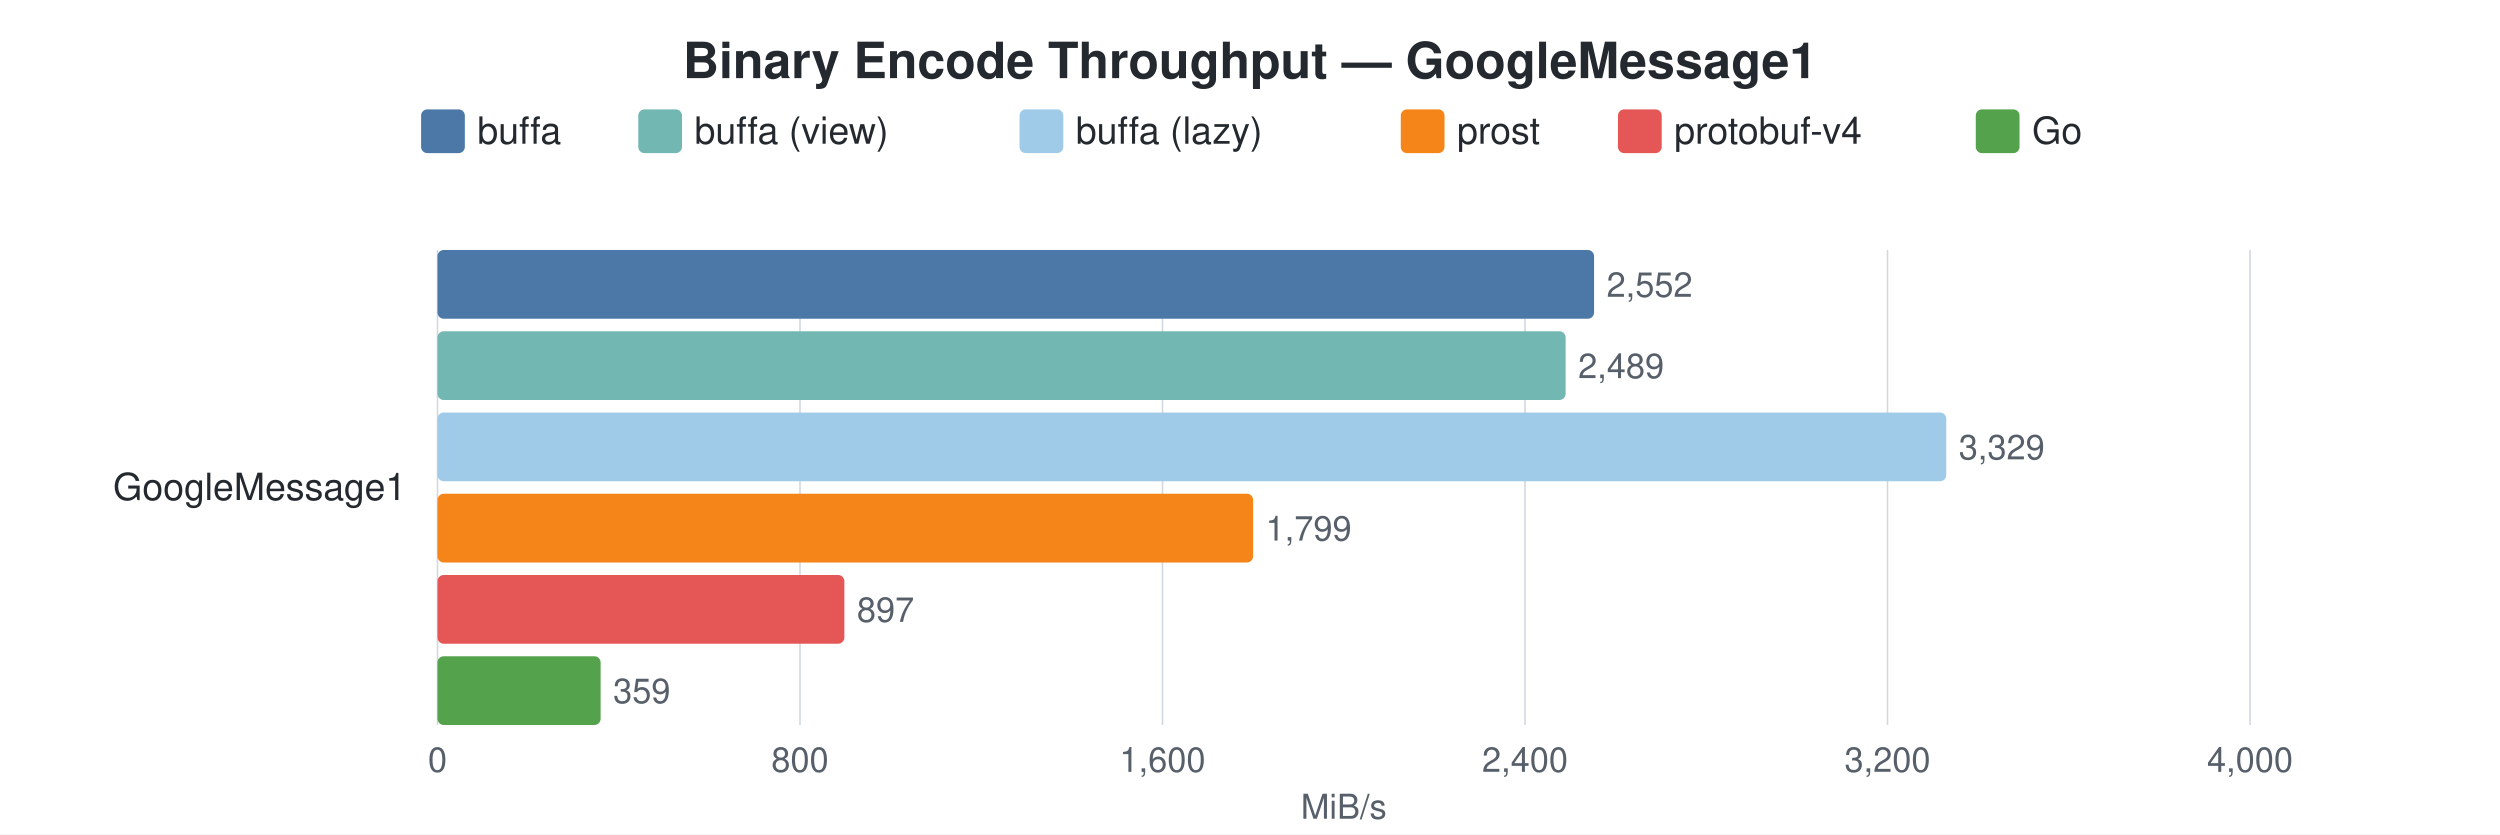
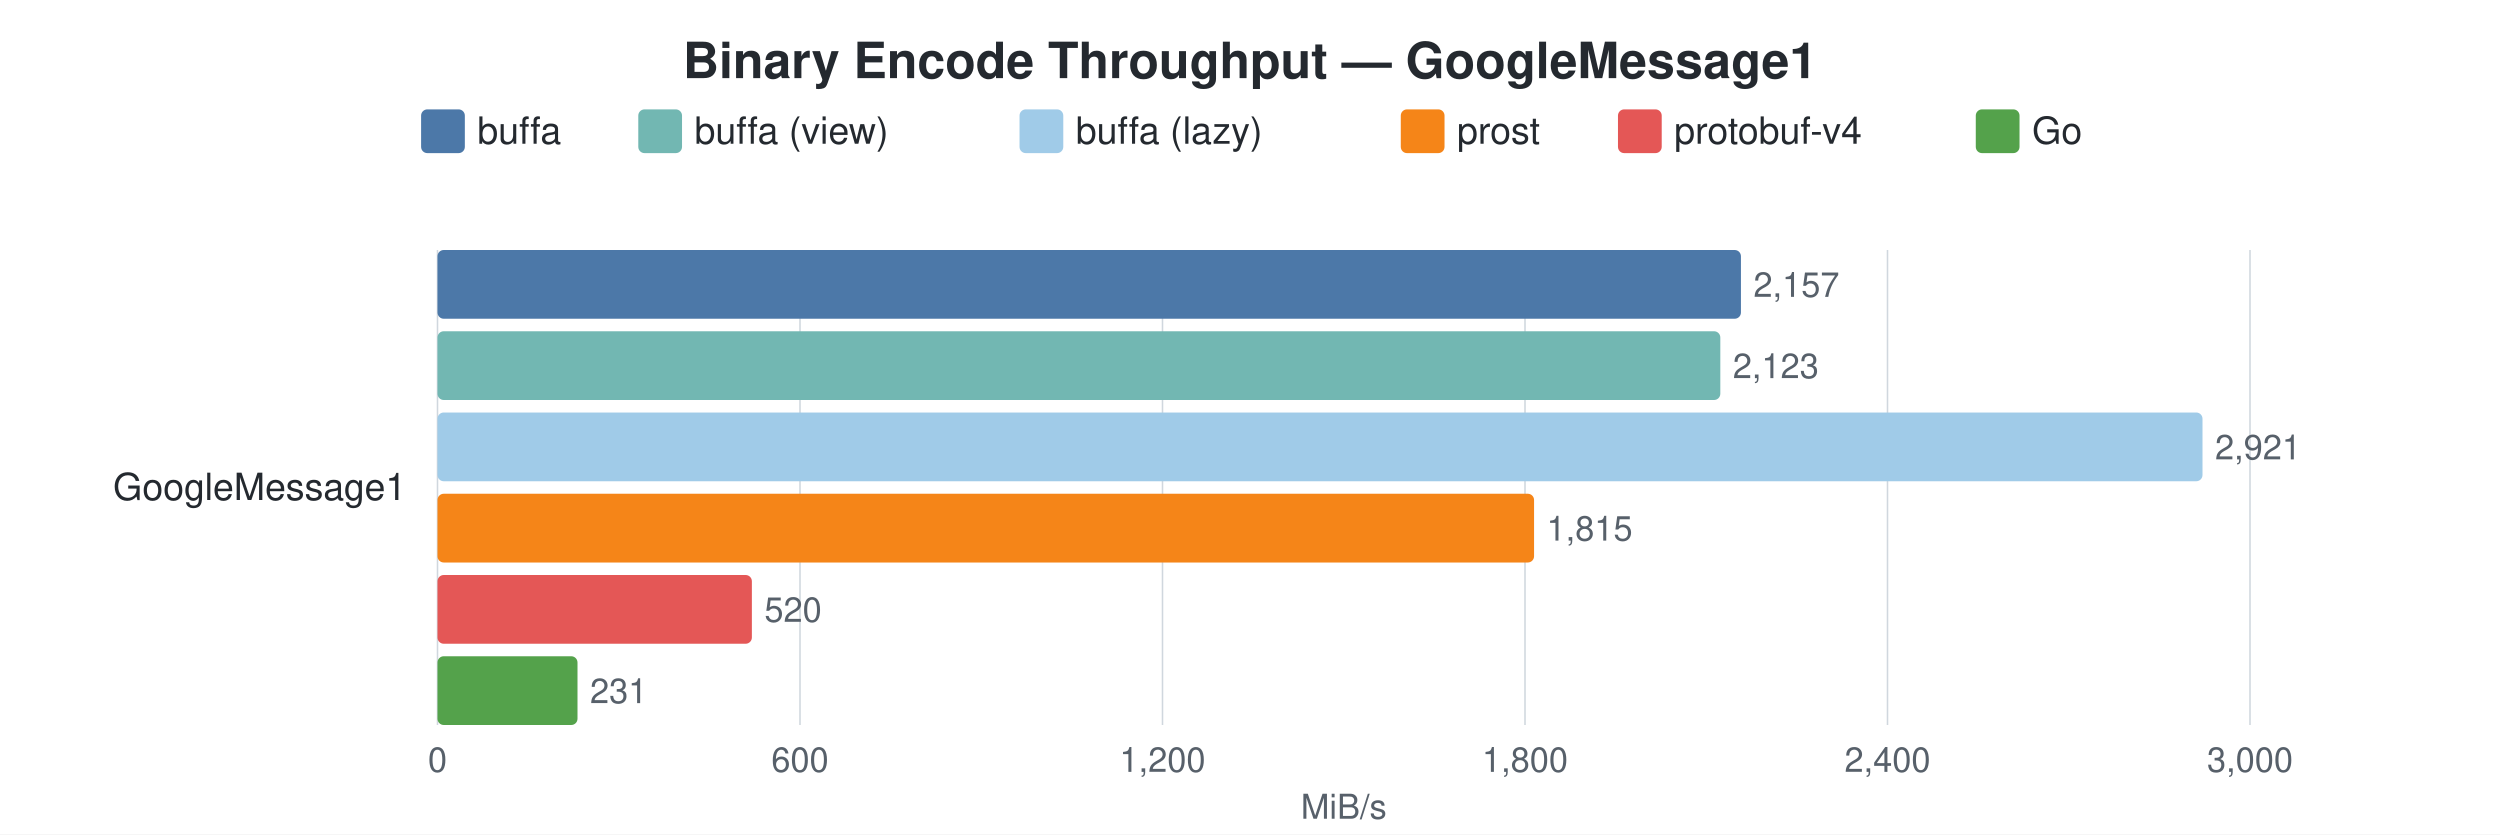
<svg xmlns="http://www.w3.org/2000/svg" width="800" height="267" viewBox="0 0 800 267">
  <style>
    text { font-family: -apple-system, BlinkMacSystemFont, "Segoe UI", Helvetica, Arial, sans-serif; }
    .title { font-size: 16px; font-weight: 600; fill: #24292f; }
    .label { font-size: 12px; fill: #24292f; }
    .value { font-size: 11px; fill: #57606a; }
    .axis-label { font-size: 11px; fill: #57606a; }
    .legend-text { font-size: 12px; fill: #24292f; }
    .grid { stroke: #d0d7de; stroke-width: 0.5; }
  </style>
  <rect width="100%" height="100%" fill="white" />
  <text x="400.0" y="25" text-anchor="middle" class="title">Binary Encode Throughput — GoogleMessage1</text>
  <rect x="134.75" y="35" width="14" height="14" rx="2" fill="#4C78A8" />
  <text x="152.75" y="46" class="legend-text">buffa</text>
  <rect x="204.25" y="35" width="14" height="14" rx="2" fill="#72B7B2" />
  <text x="222.25" y="46" class="legend-text">buffa (view)</text>
  <rect x="326.25" y="35" width="14" height="14" rx="2" fill="#A0CBE8" />
  <text x="344.25" y="46" class="legend-text">buffa (lazy)</text>
  <rect x="448.25" y="35" width="14" height="14" rx="2" fill="#F58518" />
  <text x="466.25" y="46" class="legend-text">prost</text>
  <rect x="517.75" y="35" width="14" height="14" rx="2" fill="#E45756" />
  <text x="535.75" y="46" class="legend-text">protobuf-v4</text>
  <rect x="632.25" y="35" width="14" height="14" rx="2" fill="#54A24B" />
  <text x="650.25" y="46" class="legend-text">Go</text>
  <line x1="140.0" y1="80" x2="140.0" y2="232" class="grid" />
  <text x="140.0" y="247" text-anchor="middle" class="axis-label">0</text>
  <line x1="256.0" y1="80" x2="256.0" y2="232" class="grid" />
-   <text x="256.0" y="247" text-anchor="middle" class="axis-label">800</text>
+   <text x="256.0" y="247" text-anchor="middle" class="axis-label">600</text>
  <line x1="372.0" y1="80" x2="372.0" y2="232" class="grid" />
-   <text x="372.0" y="247" text-anchor="middle" class="axis-label">1,600</text>
+   <text x="372.0" y="247" text-anchor="middle" class="axis-label">1,200</text>
  <line x1="488.0" y1="80" x2="488.0" y2="232" class="grid" />
-   <text x="488.0" y="247" text-anchor="middle" class="axis-label">2,400</text>
+   <text x="488.0" y="247" text-anchor="middle" class="axis-label">1,800</text>
  <line x1="604.0" y1="80" x2="604.0" y2="232" class="grid" />
-   <text x="604.0" y="247" text-anchor="middle" class="axis-label">3,200</text>
+   <text x="604.0" y="247" text-anchor="middle" class="axis-label">2,400</text>
  <line x1="720.0" y1="80" x2="720.0" y2="232" class="grid" />
-   <text x="720.0" y="247" text-anchor="middle" class="axis-label">4,000</text>
+   <text x="720.0" y="247" text-anchor="middle" class="axis-label">3,000</text>
  <text x="430.0" y="262" text-anchor="middle" class="axis-label">MiB/s</text>
  <text x="130" y="160.0" text-anchor="end" class="label">GoogleMessage1</text>
-   <rect x="140" y="80.0" width="370.1" height="22" rx="2" fill="#4C78A8" />
-   <text x="514.1" y="95.0" class="value">2,552</text>
-   <rect x="140" y="106.0" width="361.0" height="22" rx="2" fill="#72B7B2" />
-   <text x="505.0" y="121.0" class="value">2,489</text>
-   <rect x="140" y="132.0" width="482.8" height="22" rx="2" fill="#A0CBE8" />
-   <text x="626.8" y="147.0" class="value">3,329</text>
-   <rect x="140" y="158.0" width="261.0" height="22" rx="2" fill="#F58518" />
-   <text x="405.0" y="173.0" class="value">1,799</text>
-   <rect x="140" y="184.0" width="130.2" height="22" rx="2" fill="#E45756" />
-   <text x="274.2" y="199.0" class="value">897</text>
-   <rect x="140" y="210.0" width="52.2" height="22" rx="2" fill="#54A24B" />
-   <text x="196.2" y="225.0" class="value">359</text>
+   <rect x="140" y="80.0" width="417.1" height="22" rx="2" fill="#4C78A8" />
+   <text x="561.1" y="95.0" class="value">2,157</text>
+   <rect x="140" y="106.0" width="410.5" height="22" rx="2" fill="#72B7B2" />
+   <text x="554.5" y="121.0" class="value">2,123</text>
+   <rect x="140" y="132.0" width="564.8" height="22" rx="2" fill="#A0CBE8" />
+   <text x="708.8" y="147.0" class="value">2,921</text>
+   <rect x="140" y="158.0" width="350.9" height="22" rx="2" fill="#F58518" />
+   <text x="494.9" y="173.0" class="value">1,815</text>
+   <rect x="140" y="184.0" width="100.6" height="22" rx="2" fill="#E45756" />
+   <text x="244.6" y="199.0" class="value">520</text>
+   <rect x="140" y="210.0" width="44.8" height="22" rx="2" fill="#54A24B" />
+   <text x="188.8" y="225.0" class="value">231</text>
</svg>
